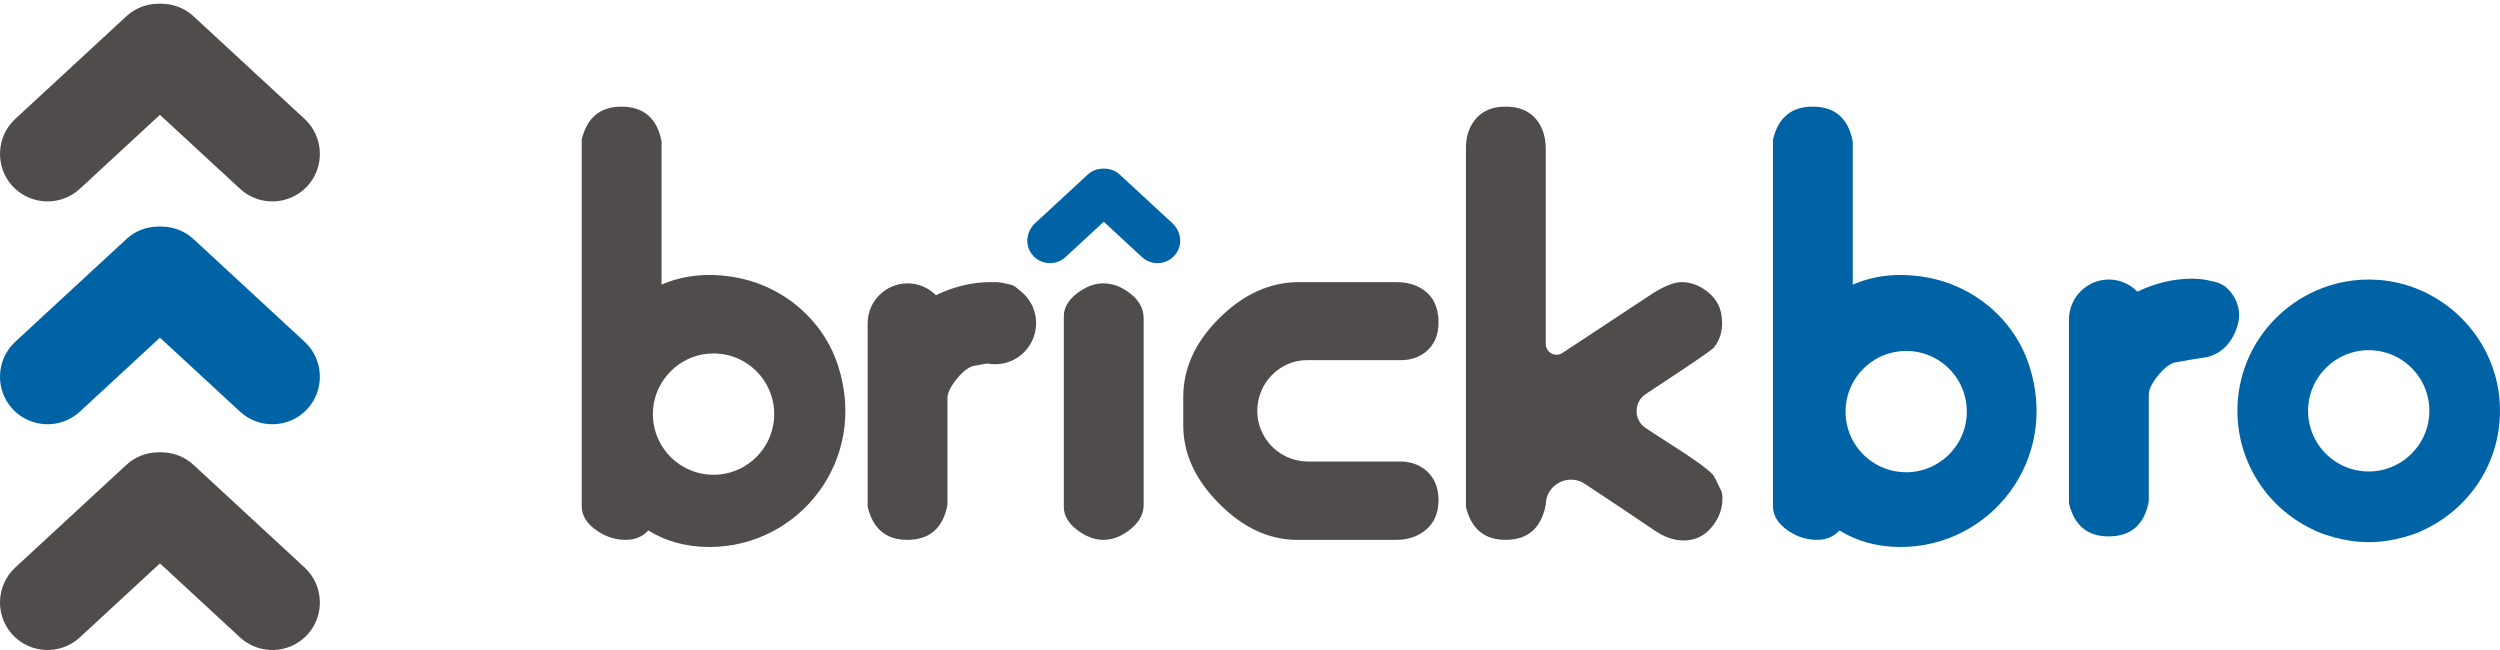
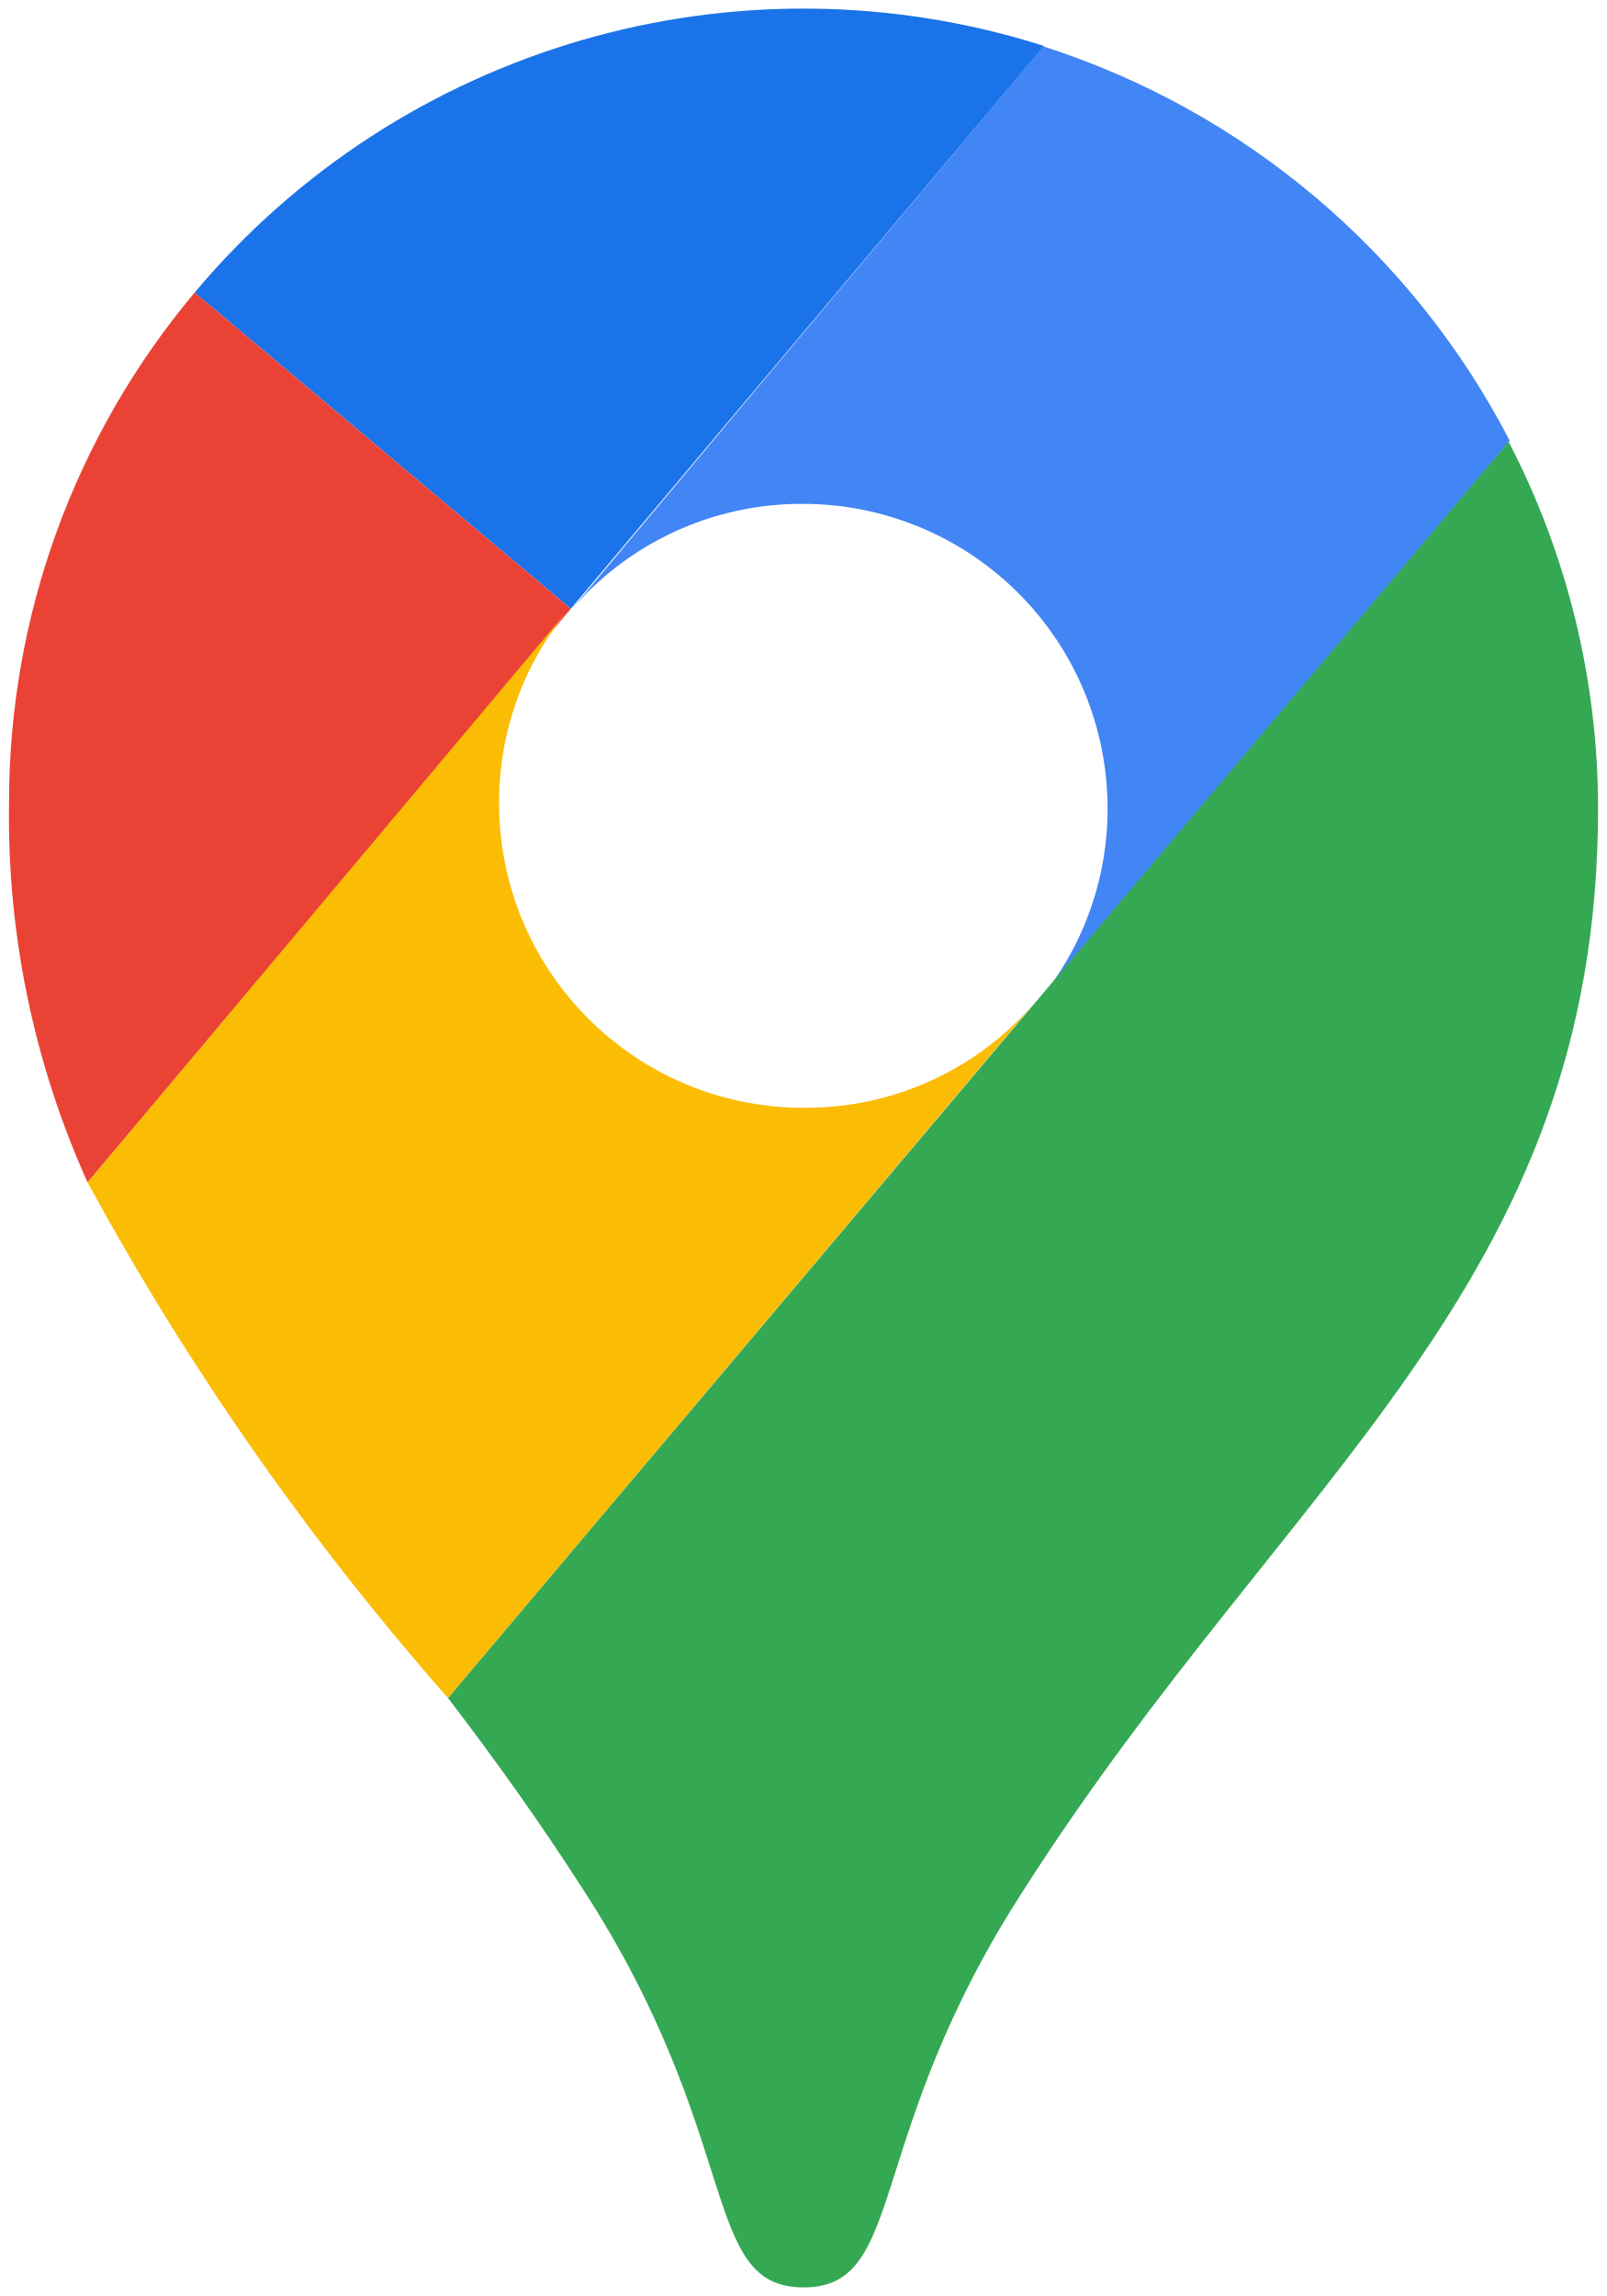
- <svg xmlns="http://www.w3.org/2000/svg" viewBox="0 0 100 26" fill="none">
-   <path d="M45.222 11.749C44.872 11.472 44.511 11.334 44.137 11.334C43.78 11.334 43.426 11.468 43.077 11.737C42.728 12.006 42.553 12.311 42.553 12.653V20.275C42.553 20.617 42.728 20.922 43.077 21.191C43.426 21.46 43.78 21.594 44.137 21.594C44.511 21.594 44.872 21.451 45.222 21.166C45.571 20.882 45.746 20.56 45.746 20.201V12.726C45.746 12.352 45.571 12.026 45.222 11.749Z" fill="#504C4B" />
-   <path d="M68.849 19.635C68.67 19.244 68.556 19.023 68.507 18.974C68.247 18.713 67.662 18.297 66.753 17.725C66.401 17.499 66.092 17.298 65.828 17.123C65.341 16.801 65.342 16.087 65.828 15.764L67.24 14.827C68.02 14.309 68.459 14.002 68.556 13.905C68.849 13.533 68.946 13.08 68.849 12.547C68.784 12.191 68.592 11.892 68.275 11.649C67.957 11.407 67.62 11.285 67.261 11.285C66.985 11.285 66.61 11.429 66.139 11.716L62.5 14.117C62.213 14.307 61.83 14.101 61.83 13.756V5.94C61.83 5.672 61.787 5.402 61.68 5.156C61.422 4.563 60.936 4.266 60.221 4.266C59.588 4.266 59.132 4.513 58.855 5.008C58.703 5.278 58.638 5.589 58.638 5.899V20.276C58.849 21.155 59.377 21.594 60.221 21.594C61.115 21.594 61.651 21.127 61.83 20.194C61.83 19.392 62.722 18.911 63.392 19.353C64.412 20.026 65.358 20.658 66.232 21.25C66.704 21.561 67.169 21.675 67.625 21.594C67.984 21.529 68.286 21.333 68.53 21.006C68.775 20.68 68.897 20.329 68.897 19.953C68.897 19.806 68.881 19.701 68.849 19.635Z" fill="#504C4B" />
-   <path d="M57.017 18.797C56.737 18.568 56.377 18.46 56.016 18.46H52.284C52.105 18.46 51.933 18.427 51.767 18.381C51.719 18.371 51.67 18.356 51.619 18.334C50.849 18.053 50.291 17.309 50.291 16.433C50.291 15.318 51.188 14.405 52.284 14.405H56.052C56.407 14.405 56.759 14.299 57.033 14.073C57.368 13.797 57.541 13.41 57.541 12.906C57.541 12.184 57.245 11.693 56.652 11.435C56.407 11.328 56.138 11.285 55.87 11.285H51.96C50.806 11.285 49.746 11.763 48.78 12.717C47.813 13.672 47.33 14.729 47.33 15.888V17.015C47.33 18.141 47.809 19.186 48.768 20.149C49.726 21.112 50.766 21.594 51.887 21.594H55.869C56.233 21.594 56.595 21.501 56.896 21.297C57.326 21.008 57.541 20.578 57.541 20.009C57.541 19.482 57.363 19.081 57.017 18.797Z" fill="#504C4B" />
-   <path d="M46.895 8.928L44.788 6.982C44.617 6.824 44.401 6.748 44.184 6.745C44.173 6.744 44.161 6.744 44.149 6.743C44.138 6.744 44.126 6.744 44.115 6.745C43.898 6.748 43.681 6.824 43.511 6.982L41.404 8.928C41.089 9.22 40.992 9.695 41.207 10.067C41.51 10.59 42.199 10.671 42.617 10.286L44.15 8.87L45.682 10.286C46.1 10.672 46.789 10.59 47.092 10.066C47.307 9.695 47.21 9.219 46.895 8.928Z" fill="#0063A6" />
-   <path d="M28.79 18.979C27.255 19.131 25.977 17.852 26.128 16.317C26.241 15.182 27.159 14.263 28.295 14.151C29.829 13.999 31.108 15.278 30.956 16.812C30.844 17.948 29.925 18.866 28.79 18.979ZM29.405 11.092C28.269 10.892 27.287 11.025 26.462 11.387V5.655C26.283 4.729 25.747 4.266 24.853 4.266C24.008 4.266 23.48 4.705 23.269 5.584V20.252C23.269 20.626 23.472 20.951 23.878 21.228C24.236 21.472 24.618 21.594 25.024 21.594C25.409 21.594 25.708 21.463 25.931 21.218C26.612 21.64 27.432 21.88 28.375 21.88C31.964 21.88 34.742 18.404 33.525 14.634C32.927 12.782 31.322 11.429 29.405 11.092Z" fill="#504C4B" />
-   <path d="M76.495 18.878C74.96 19.029 73.681 17.75 73.834 16.216C73.946 15.081 74.864 14.162 76 14.05C77.534 13.898 78.813 15.177 78.661 16.711C78.549 17.847 77.63 18.765 76.495 18.878ZM77.053 11.092C75.918 10.892 74.935 11.025 74.11 11.387V5.655C73.931 4.729 73.395 4.266 72.502 4.266C71.657 4.266 71.129 4.705 70.918 5.584V20.252C70.918 20.626 71.121 20.951 71.527 21.228C71.884 21.472 72.266 21.594 72.672 21.594C73.058 21.594 73.357 21.463 73.579 21.218C74.261 21.64 75.081 21.88 76.023 21.88C79.612 21.88 82.39 18.404 81.173 14.634C80.576 12.782 78.97 11.429 77.053 11.092Z" fill="#0063A6" />
-   <path d="M94.996 18.847C93.462 18.999 92.183 17.72 92.335 16.185C92.447 15.05 93.366 14.132 94.501 14.019C96.035 13.867 97.314 15.146 97.162 16.681C97.05 17.816 96.132 18.734 94.996 18.847ZM95.095 11.193C94.21 11.135 93.371 11.301 92.623 11.633C92.614 11.637 92.606 11.642 92.598 11.646C90.771 12.468 89.497 14.3 89.497 16.433C89.497 18.506 90.701 20.293 92.445 21.147C92.524 21.187 92.603 21.227 92.683 21.262C92.904 21.356 93.135 21.431 93.37 21.495C93.373 21.496 93.375 21.497 93.377 21.497C93.815 21.616 94.273 21.685 94.749 21.685C95.224 21.685 95.682 21.616 96.12 21.497C96.122 21.497 96.125 21.496 96.128 21.495C96.363 21.431 96.593 21.356 96.814 21.262C96.894 21.227 96.974 21.187 97.053 21.146C98.891 20.245 100.129 18.308 99.989 16.092C99.824 13.479 97.708 11.364 95.095 11.193Z" fill="#0063A6" />
-   <path d="M12.185 13.671L7.734 9.558C7.376 9.228 6.924 9.069 6.47 9.063C6.446 9.061 6.422 9.059 6.397 9.059C6.373 9.059 6.349 9.061 6.325 9.063C5.871 9.069 5.418 9.228 5.061 9.558L0.609 13.671C-0.159 14.381 -0.207 15.592 0.503 16.36C1.213 17.129 2.423 17.177 3.192 16.467L6.397 13.506L9.603 16.467C10.371 17.177 11.582 17.129 12.292 16.36C13.002 15.592 12.954 14.381 12.185 13.671Z" fill="#0063A6" />
-   <path d="M12.185 22.701L7.734 18.589C7.376 18.259 6.924 18.099 6.47 18.093C6.446 18.092 6.422 18.09 6.397 18.089C6.373 18.09 6.349 18.092 6.325 18.093C5.871 18.099 5.418 18.259 5.061 18.589L0.609 22.701C-0.159 23.412 -0.207 24.622 0.503 25.39C1.213 26.159 2.423 26.207 3.192 25.497L6.397 22.536L9.603 25.497C10.371 26.207 11.582 26.159 12.292 25.39C13.002 24.622 12.954 23.412 12.185 22.701Z" fill="#504C4B" />
-   <path d="M12.185 4.758L7.734 0.645C7.376 0.315 6.924 0.156 6.47 0.15C6.446 0.148 6.422 0.146 6.397 0.146C6.373 0.146 6.349 0.148 6.325 0.15C5.871 0.156 5.418 0.315 5.061 0.645L0.609 4.758C-0.159 5.468 -0.207 6.679 0.503 7.447C1.213 8.216 2.423 8.264 3.192 7.554L6.397 4.593L9.603 7.554C10.371 8.264 11.582 8.216 12.292 7.447C13.002 6.679 12.954 5.468 12.185 4.758Z" fill="#504C4B" />
-   <path d="M89.497 12.182C89.464 12.051 89.364 11.824 89.136 11.579C88.908 11.334 88.591 11.262 88.461 11.245C88.217 11.18 87.957 11.147 87.681 11.147C86.947 11.147 86.219 11.321 85.496 11.666C85.206 11.368 84.801 11.181 84.355 11.181C83.477 11.181 82.758 11.9 82.758 12.777V15.726V18.45V20.134C82.97 21.015 83.498 21.456 84.342 21.456C85.236 21.456 85.772 20.991 85.951 20.061V18.45V18.45V15.8C85.951 15.588 86.069 15.335 86.304 15.041C86.54 14.747 86.763 14.568 86.974 14.502C87.413 14.421 87.852 14.347 88.291 14.282C88.794 14.151 89.16 13.833 89.387 13.327C89.534 13 89.643 12.606 89.497 12.182Z" fill="#0063A6" />
-   <path d="M41.444 12.932C41.444 12.931 41.445 12.929 41.445 12.927C41.445 12.727 41.407 12.536 41.341 12.358C41.339 12.351 41.337 12.345 41.335 12.338C41.323 12.29 41.297 12.234 41.259 12.17C41.144 11.949 40.979 11.758 40.781 11.61C40.629 11.471 40.505 11.395 40.409 11.383C40.344 11.365 40.278 11.351 40.21 11.338C40.08 11.305 39.943 11.285 39.802 11.285C39.78 11.285 39.758 11.287 39.736 11.288C39.7 11.287 39.665 11.285 39.629 11.285C38.891 11.285 38.16 11.46 37.435 11.808C37.145 11.516 36.744 11.334 36.302 11.334C35.424 11.334 34.706 12.052 34.706 12.93V15.864V18.602V20.272C34.917 21.153 35.445 21.594 36.29 21.594C37.184 21.594 37.72 21.129 37.898 20.198V18.602V15.938C37.898 15.725 38.016 15.473 38.252 15.179C38.487 14.885 38.711 14.705 38.922 14.64C39.111 14.605 39.301 14.572 39.49 14.539C39.591 14.559 39.696 14.57 39.802 14.57C40.657 14.57 41.358 13.917 41.437 13.083C41.442 13.034 41.444 12.983 41.444 12.932Z" fill="#504C4B" />
+ <svg xmlns="http://www.w3.org/2000/svg" width="140" height="200" data-name="Layer 1">
+   <g>
+     <g id="svg_1">
+       <path class="cls-1" d="m90.966,4.007a69.217,69.217 0 0 0 -74.008,21.475l32.769,27.55l41.239,-49.025z" fill="#1a73e8" id="svg_2" />
+       <path class="cls-2" d="m16.958,25.483a69.046,69.046 0 0 0 -16.171,44.49a77.516,77.516 0 0 0 6.845,33.026l42.095,-49.966l-32.769,-27.55z" fill="#ea4335" id="svg_3" />
+       <path class="cls-3" d="m69.87,43.892a26.535,26.535 0 0 1 26.621,26.535a26.278,26.278 0 0 1 -6.355,17.175l41.392,-49.207a69.731,69.731 0 0 0 -40.619,-34.35l-41.392,49.378a26.364,26.364 0 0 1 20.352,-9.532z" fill="#4285f4" id="svg_4" />
+       <path class="cls-4" d="m70.004,96.496a26.523,26.523 0 0 1 -26.523,-26.523a26.266,26.266 0 0 1 6.246,-17.112l-42.095,50.137a245.296,245.296 0 0 0 31.4,44.918l51.335,-60.832a26.266,26.266 0 0 1 -20.363,9.411z" fill="#fbbc04" id="svg_5" />
+       <path class="cls-5" d="m89.255,164.515c23.101,-36.106 49.966,-52.533 49.966,-94.114a69.302,69.302 0 0 0 -7.786,-31.913l-92.403,109.429c3.936,5.134 7.871,10.609 11.722,16.598c14.117,21.732 10.181,34.737 19.251,34.737s5.134,-13.005 19.251,-34.737z" fill="#34a853" id="svg_6" />
+     </g>
+   </g>
</svg>
